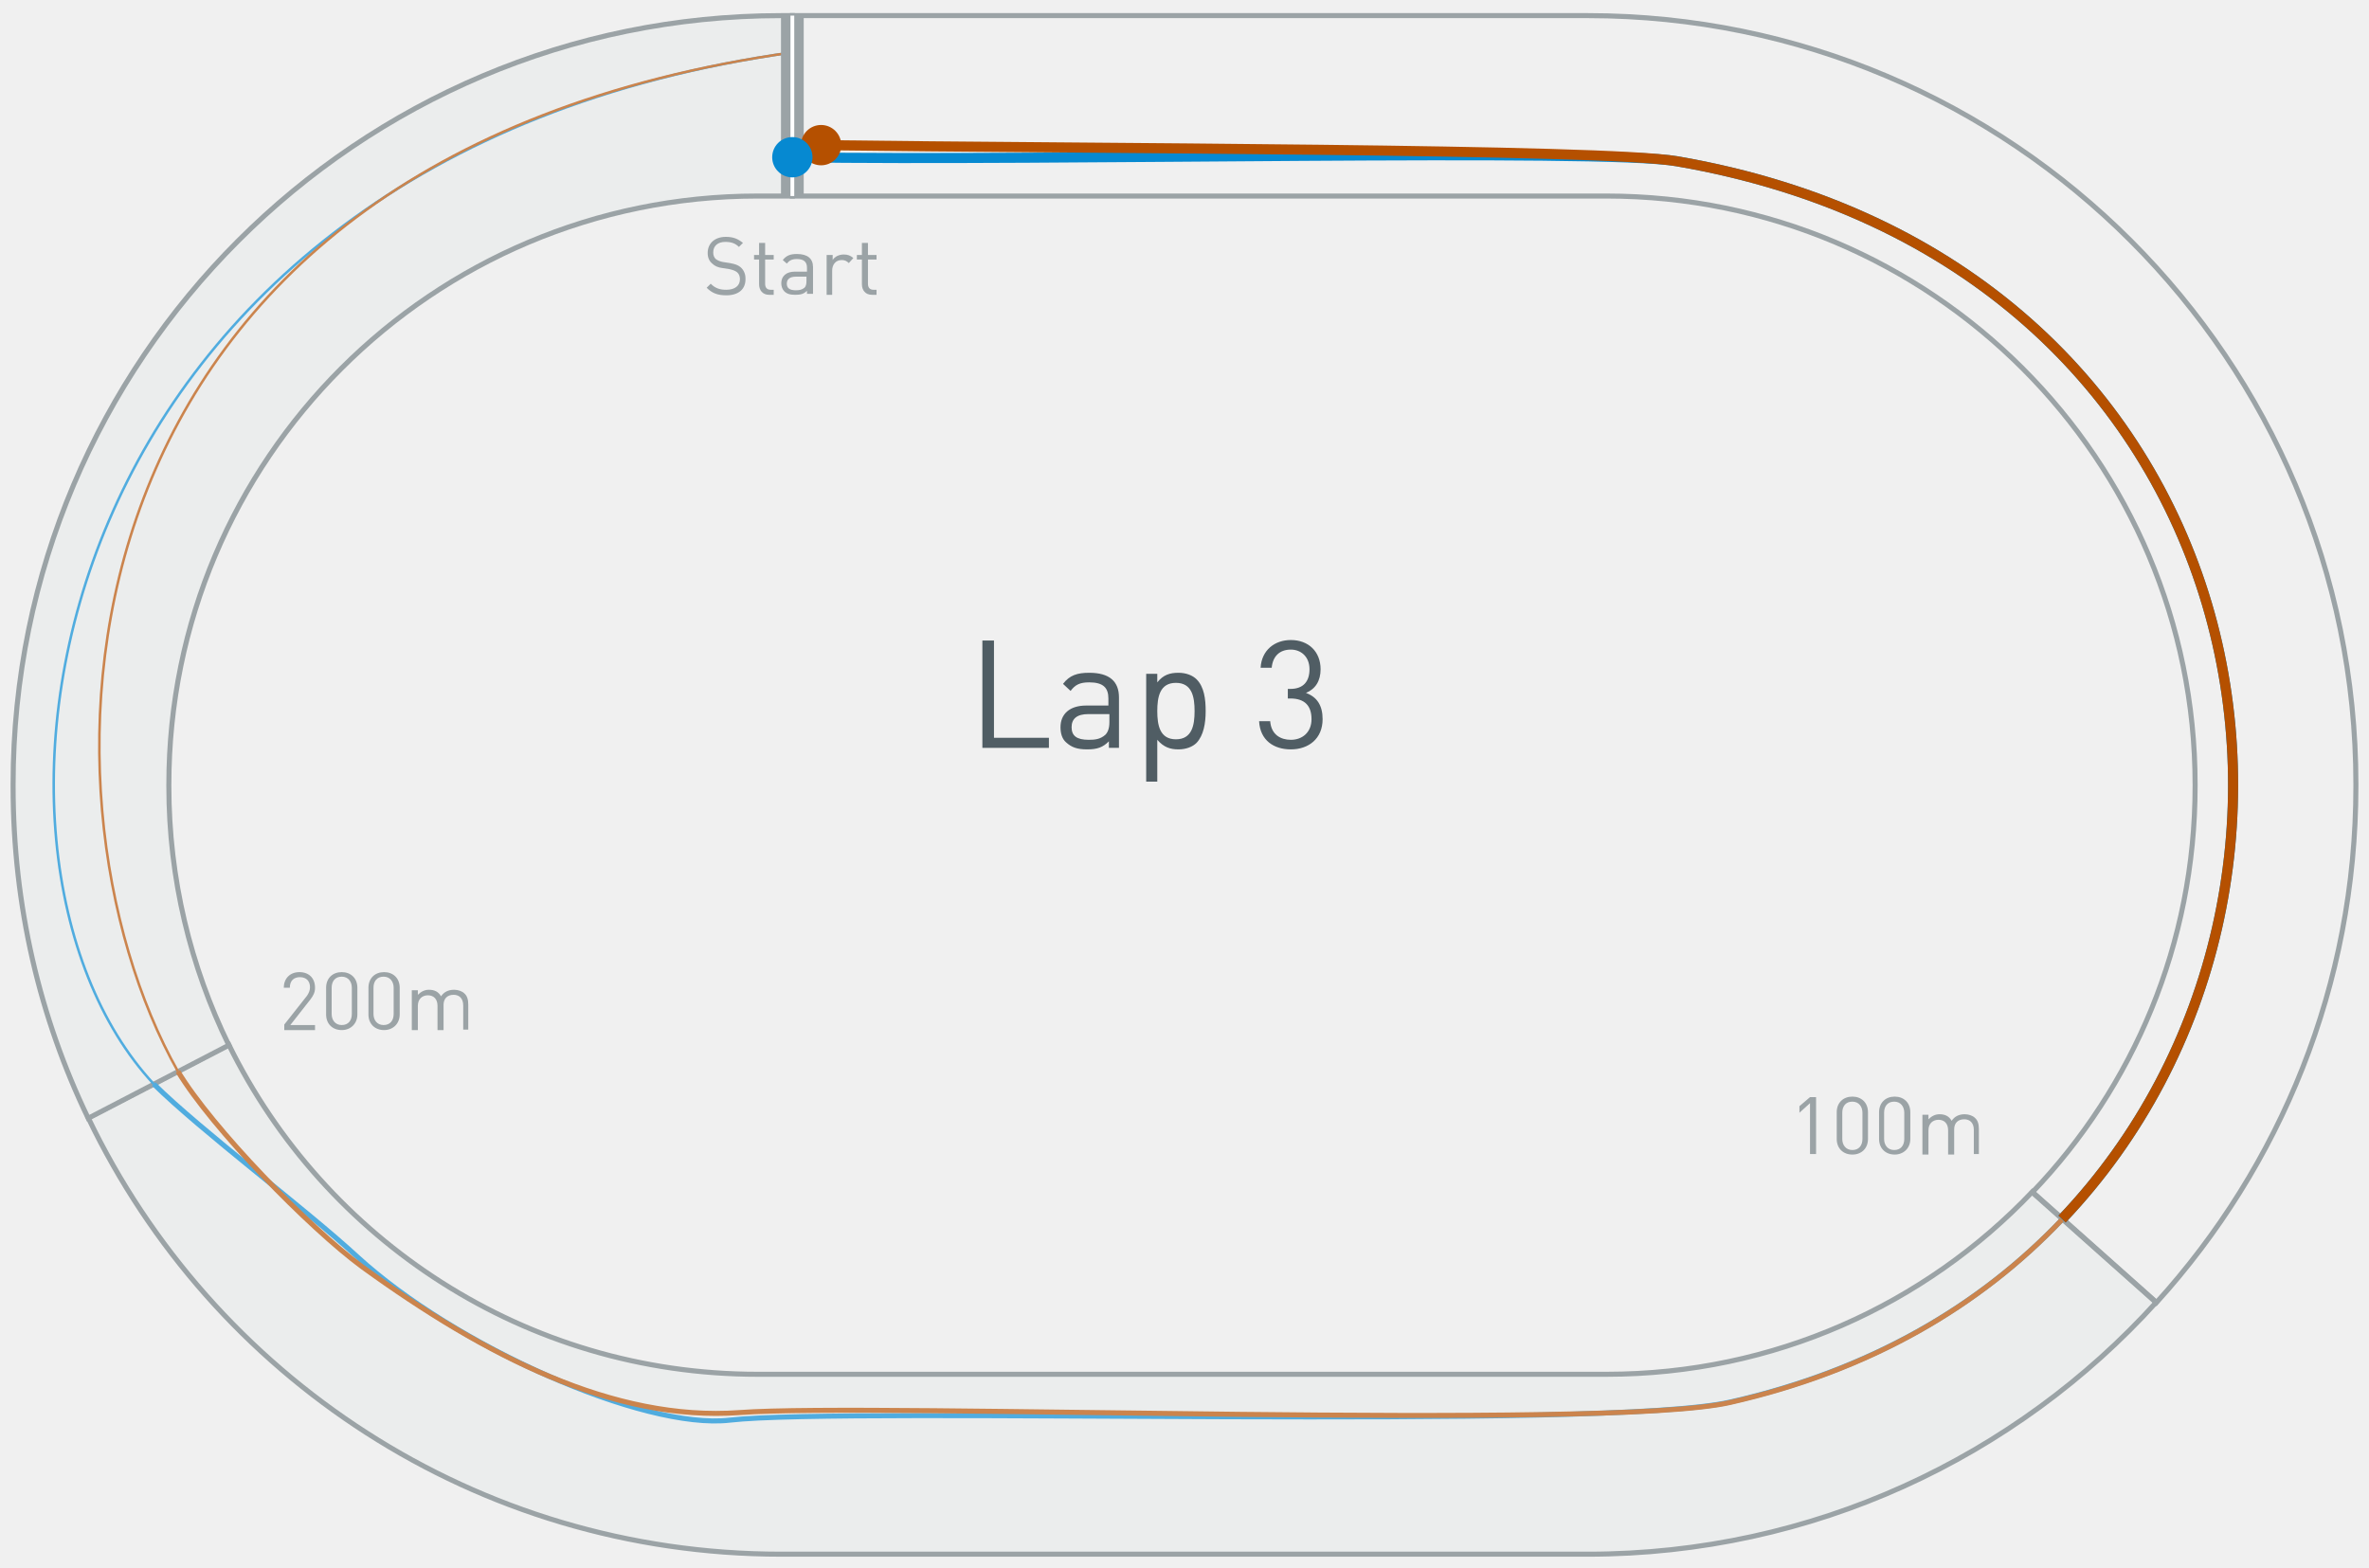
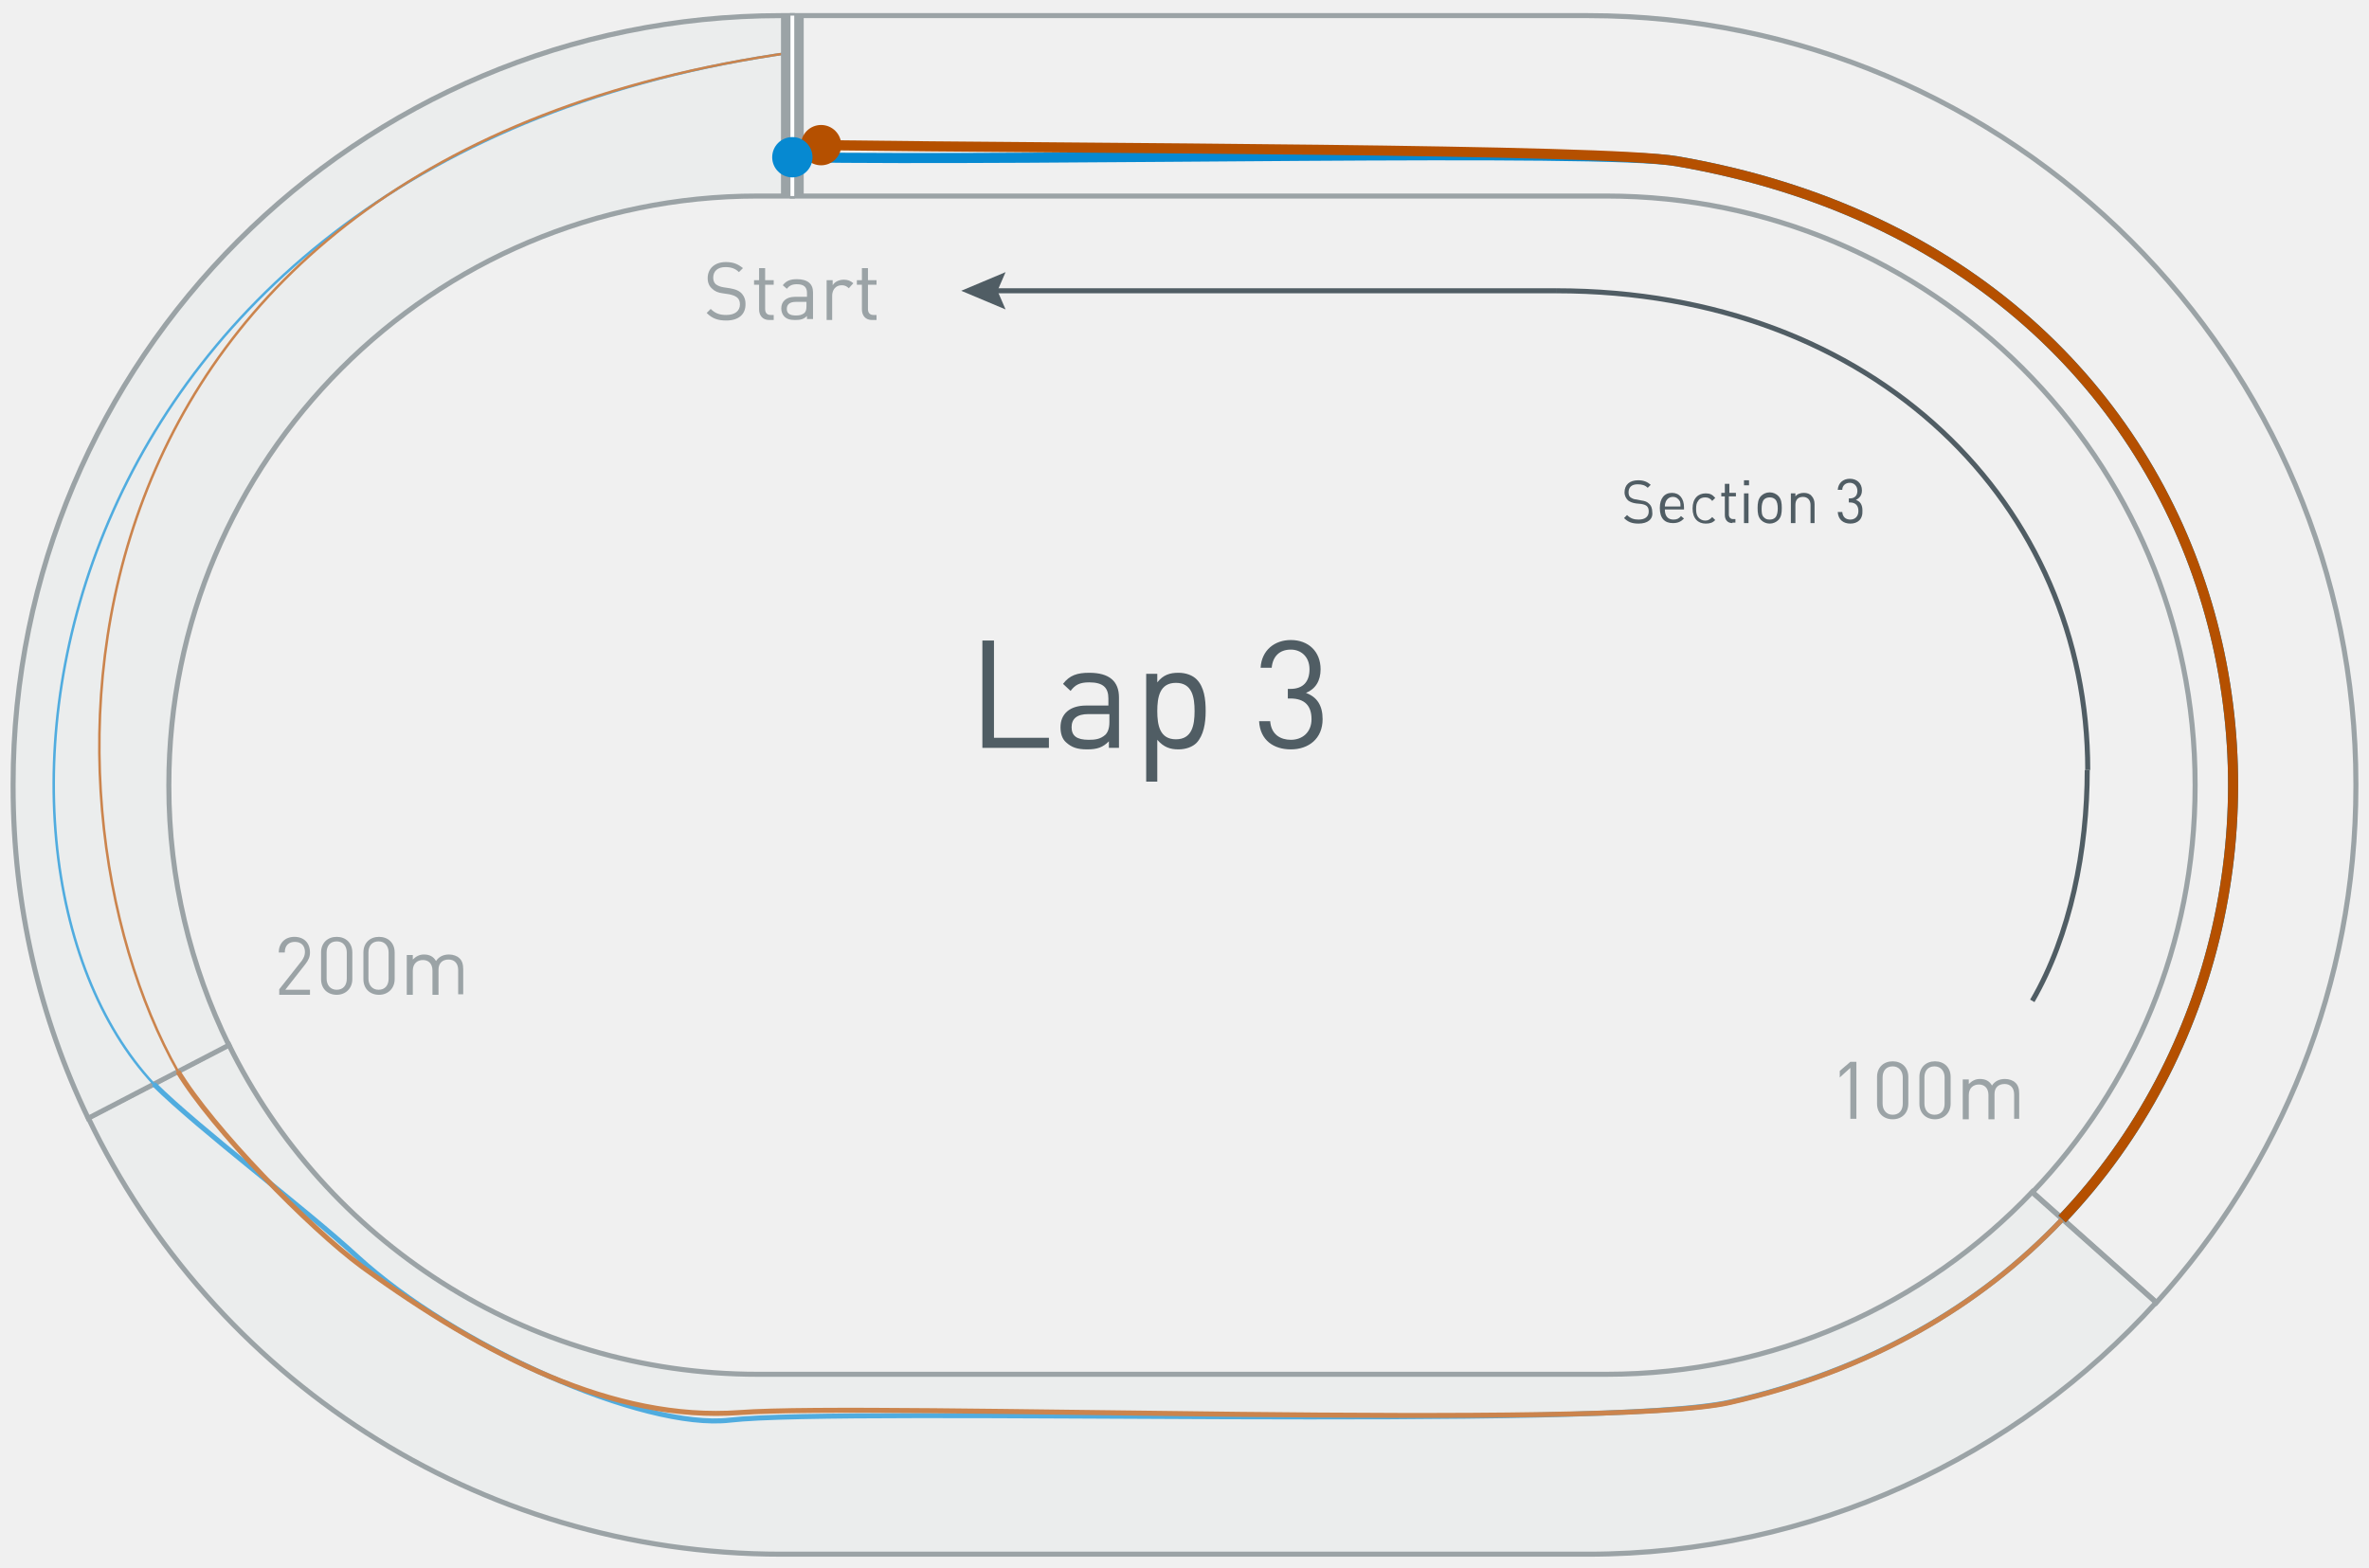
<svg xmlns="http://www.w3.org/2000/svg" version="1.1" x="0px" y="0px" viewBox="0 0 470 311" enable-background="new 0 0 470 311" xml:space="preserve">
  <g id="Layer_9">
    <g>
      <path fill="#EBEDED" stroke="#9BA3A6" stroke-miterlimit="10" d="M318.7,272.7H150.3c-46.1,0-85.9-26.7-104.9-65.4l-27.9,14.5    c24.6,51.3,76.9,86.6,137.5,86.6H315c44.7,0,85-19.3,112.8-50l-24.6-21.9C381.9,258.9,351.9,272.7,318.7,272.7z" />
      <path fill="#EBEDED" stroke="#9BA3A6" stroke-miterlimit="10" d="M33.5,156v-0.3c0-64.5,52.3-116.8,116.8-116.8h6.9V3.1H155    C70.9,3.1,2.6,71.4,2.6,155.6v0.5c0,23.6,5.3,45.9,14.9,65.8l27.9-14.5C37.8,191.8,33.5,174.4,33.5,156z" />
      <path fill="none" stroke="#9BA3A6" stroke-miterlimit="10" d="M467.4,155.6C467.4,71.4,399.1,3.1,315,3.1H157.2v35.8h161.5    c64.5,0,116.8,52.3,116.8,116.8v0.3c0,31.3-12.3,59.7-32.3,80.6l24.6,21.9c24.6-27.1,39.6-63,39.6-102.5V155.6z" />
    </g>
    <path fill="none" stroke="#50ACDF" stroke-miterlimit="10" d="M30.5,215.1c9.4,9.3,30,24.7,40.4,34.3   c19.2,17.6,56.7,34.4,73.9,32.4c23.3-2.7,173.6,2.1,198.5-3.6c27.8-6.3,49.6-19.1,65.9-36.3" />
    <path fill="none" stroke="#CB844D" stroke-miterlimit="10" d="M35.3,212.6c6.8,11.3,26,31,36.6,38.8c24.4,17.7,49.9,30.7,74.8,28.9   c26.8-2,171.9,3.6,196.5-2c27.8-6.3,49.6-19.1,65.9-36.3" />
    <path fill="none" stroke="#0689D1" stroke-width="2" stroke-miterlimit="10" d="M409.1,241.9C471.6,176.2,448.7,52,332.7,32   c-15-2.6-125.2,0-175.4-0.8" />
    <path fill="none" stroke="#B55000" stroke-width="2" stroke-miterlimit="10" d="M409.1,241.9C471.6,176.2,448.7,52,332.7,32   c-14.5-2.5-117.5-2.5-169.8-3.2" />
    <path fill="none" stroke="#50ACDF" stroke-width="0.5" stroke-miterlimit="10" d="M157.2,10.4C7.3,31.4-12.3,169.1,30.5,215.1" />
    <path fill="none" stroke="#CB844D" stroke-width="0.5" stroke-miterlimit="10" d="M157.2,10.4C7.5,31.4,4.4,157.7,35.3,212.6" />
    <g>
      <line fill="none" stroke="#9BA3A6" stroke-width="4.507" stroke-miterlimit="10" x1="157.2" y1="38.9" x2="157.2" y2="3.1" />
      <line fill="none" stroke="#FFFFFF" stroke-width="0.751" stroke-miterlimit="10" x1="157.2" y1="38.9" x2="157.2" y2="3.1" />
    </g>
    <circle fill="#B55000" cx="162.9" cy="28.8" r="4" />
    <circle fill="#0689D1" cx="157.2" cy="31.2" r="4" />
    <g>
      <g>
        <path fill="#505D64" d="M194.9,148.5v-21.4h2.3v19.3h10.9v2H194.9z" />
        <path fill="#505D64" d="M220,148.5v-1.4c-1.2,1.2-2.3,1.6-4.3,1.6c-2,0-3.1-0.4-4.2-1.4c-0.8-0.7-1.1-1.8-1.1-3     c0-2.6,1.8-4.3,5.1-4.3h4.4v-1.4c0-2.1-1-3.2-3.8-3.2c-1.9,0-2.8,0.5-3.7,1.7l-1.5-1.4c1.3-1.7,2.8-2.2,5.2-2.2     c4,0,5.9,1.7,5.9,4.9v10H220z M220,141.7h-4.1c-2.2,0-3.3,0.9-3.3,2.6c0,1.7,1,2.5,3.4,2.5c1.2,0,2.3-0.1,3.3-1     c0.5-0.5,0.8-1.3,0.8-2.5V141.7z" />
        <path fill="#505D64" d="M237.4,147.4c-0.8,0.8-2.1,1.3-3.6,1.3c-1.6,0-2.9-0.4-4.2-1.9v8.3h-2.2v-21.4h2.2v1.7     c1.2-1.5,2.5-1.9,4.2-1.9c1.5,0,2.8,0.5,3.6,1.3c1.5,1.5,1.8,3.9,1.8,6.3C239.2,143.5,238.8,145.9,237.4,147.4z M233.3,135.5     c-3.2,0-3.7,2.8-3.7,5.6s0.5,5.6,3.7,5.6c3.2,0,3.7-2.8,3.7-5.6S236.5,135.5,233.3,135.5z" />
        <path fill="#505D64" d="M256.1,148.7c-3.4,0-6.1-1.8-6.3-5.6h2.2c0.2,2.7,2.1,3.7,4.1,3.7c2.3,0,4.1-1.5,4.1-4.1     c0-2.6-1.3-4.1-4.2-4.1h-0.5v-1.9h0.5c2.6,0,3.8-1.5,3.8-3.9c0-2.5-1.7-3.9-3.7-3.9c-2.3,0-3.6,1.4-3.8,3.6h-2.2     c0.2-3.5,2.8-5.5,6-5.5c3.5,0,5.9,2.3,5.9,5.8c0,2.3-1,3.9-2.9,4.7c2.2,0.8,3.3,2.5,3.3,5.2C262.4,146.6,259.6,148.7,256.1,148.7     z" />
      </g>
    </g>
  </g>
+   <g id="section3_1_">
+     <g>
+       <path fill="none" stroke="#505D64" stroke-miterlimit="10" d="M414.1,152.8c0,15.8-3.3,32.7-10.9,45.8" />
+       <path fill="none" stroke="#505D64" stroke-miterlimit="10" d="M308.7,57.7c63.6,0,105.5,42.7,105.5,95.1" />
+       <g>
+         <g>
+           <line fill="none" stroke="#505D64" stroke-miterlimit="10" x1="196.7" y1="57.7" x2="308.7" y2="57.7" />
+           <g>
+             <polygon fill="#505D64" points="199.5,61.4 197.9,57.7 199.5,54 190.7,57.7      " />
+           </g>
+         </g>
+       </g>
+     </g>
+     <g>
+       <g>
+         <path fill="#505D64" d="M325.1,103.9c-1.3,0-2.1-0.3-2.9-1.1l0.6-0.6c0.7,0.7,1.4,0.9,2.3,0.9c1.3,0,2-0.6,2-1.6     c0-0.5-0.1-0.8-0.4-1.1c-0.3-0.2-0.5-0.3-1.1-0.4l-1-0.1c-0.7-0.1-1.2-0.3-1.6-0.6c-0.4-0.4-0.7-0.9-0.7-1.6c0-1.5,1-2.4,2.7-2.4     c1.1,0,1.8,0.3,2.5,0.9l-0.6,0.6c-0.5-0.5-1.1-0.7-2-0.7c-1.2,0-1.8,0.6-1.8,1.6c0,0.4,0.1,0.8,0.4,1s0.7,0.4,1.1,0.4l1,0.2     c0.8,0.1,1.2,0.3,1.5,0.6c0.5,0.4,0.7,1,0.7,1.7C328,103,326.9,103.9,325.1,103.9z" />
+         <path fill="#505D64" d="M330.3,101.1c0,1.3,0.6,2,1.7,2c0.7,0,1.1-0.2,1.5-0.7l0.6,0.5c-0.6,0.6-1.2,0.9-2.2,0.9     c-1.6,0-2.6-0.9-2.6-3c0-1.9,0.9-3,2.4-3c1.5,0,2.4,1.1,2.4,2.9v0.4H330.3z M333.3,99.5c-0.3-0.5-0.7-0.9-1.4-0.9     c-0.6,0-1.1,0.3-1.4,0.9c-0.1,0.3-0.2,0.5-0.2,1h3.1C333.4,100,333.4,99.8,333.3,99.5z" />
+         <path fill="#505D64" d="M338.4,103.9c-1.5,0-2.6-1-2.6-3c0-2,1.1-3,2.6-3c0.8,0,1.3,0.2,1.9,0.9l-0.6,0.6     c-0.4-0.5-0.8-0.7-1.4-0.7c-0.6,0-1.1,0.2-1.4,0.7c-0.3,0.4-0.4,0.8-0.4,1.6c0,0.7,0.1,1.2,0.4,1.6c0.3,0.4,0.8,0.7,1.4,0.7     c0.6,0,0.9-0.2,1.4-0.7l0.6,0.6C339.8,103.7,339.3,103.9,338.4,103.9z" />
+         <path fill="#505D64" d="M343.7,103.8c-1,0-1.5-0.7-1.5-1.6v-3.7h-0.7v-0.7h0.7v-1.8h0.9v1.8h1.3v0.7H343v3.6     c0,0.5,0.3,0.9,0.8,0.9h0.5v0.7H343.7z" />
+         <path fill="#505D64" d="M346,96.3v-1h1v1H346z M346,103.8v-5.9h0.9v5.9H346z" />
+         <path fill="#505D64" d="M352.8,103.2c-0.4,0.4-1,0.7-1.7,0.7c-0.7,0-1.3-0.3-1.7-0.7c-0.6-0.6-0.7-1.4-0.7-2.4     c0-0.9,0.1-1.8,0.7-2.4c0.4-0.4,1-0.7,1.7-0.7c0.7,0,1.3,0.3,1.7,0.7c0.6,0.6,0.7,1.4,0.7,2.4     C353.5,101.8,353.4,102.6,352.8,103.2z M352.2,99.1c-0.3-0.3-0.7-0.4-1.1-0.4c-0.4,0-0.8,0.1-1.1,0.4c-0.4,0.4-0.5,1.2-0.5,1.8     c0,0.7,0,1.4,0.5,1.8c0.3,0.3,0.6,0.4,1.1,0.4c0.4,0,0.8-0.1,1.1-0.4c0.4-0.4,0.5-1.2,0.5-1.8C352.7,100.2,352.6,99.5,352.2,99.1     z" />
+         <path fill="#505D64" d="M359.2,103.8v-3.6c0-1-0.6-1.6-1.5-1.6s-1.5,0.5-1.5,1.6v3.6h-0.9v-5.9h0.9v0.6c0.4-0.5,1-0.7,1.7-0.7     c0.6,0,1.2,0.2,1.5,0.6c0.4,0.4,0.6,1,0.6,1.6v3.8H359.2z" />
+         <path fill="#505D64" d="M367.1,103.9c-1.3,0-2.4-0.7-2.5-2.3h0.9c0.1,1.1,0.8,1.5,1.6,1.5c0.9,0,1.6-0.6,1.6-1.7     c0-1-0.5-1.7-1.7-1.7h-0.2v-0.8h0.2c1,0,1.5-0.6,1.5-1.5c0-1-0.7-1.6-1.5-1.6c-0.9,0-1.5,0.6-1.5,1.4h-0.9     c0.1-1.4,1.1-2.2,2.4-2.2c1.4,0,2.4,0.9,2.4,2.3c0,0.9-0.4,1.5-1.2,1.9c0.9,0.3,1.3,1,1.3,2.1     C369.6,103.1,368.5,103.9,367.1,103.9z" />
+       </g>
+     </g>
+   </g>
  <g id="Label">
    <g>
-       <path fill="#9BA3A6" d="M144.1,58.6c-1.7,0-2.8-0.4-3.9-1.5l0.8-0.8c0.9,0.9,1.8,1.2,3.1,1.2c1.7,0,2.7-0.8,2.7-2.1    c0-0.6-0.2-1.1-0.6-1.4c-0.4-0.3-0.7-0.4-1.5-0.6l-1.3-0.2c-0.9-0.1-1.6-0.4-2.1-0.9c-0.6-0.5-0.9-1.2-0.9-2.1    c0-1.9,1.4-3.2,3.6-3.2c1.5,0,2.4,0.4,3.4,1.2l-0.8,0.8c-0.7-0.7-1.5-1-2.7-1c-1.5,0-2.4,0.8-2.4,2.1c0,0.6,0.2,1,0.5,1.3    c0.4,0.3,0.9,0.5,1.5,0.6l1.3,0.2c1.1,0.2,1.6,0.4,2.1,0.8c0.6,0.5,1,1.3,1,2.2C148,57.4,146.5,58.6,144.1,58.6z" />
-       <path fill="#9BA3A6" d="M152.6,58.5c-1.3,0-2-0.9-2-2.1v-4.9h-1v-0.9h1v-2.4h1.2v2.4h1.7v0.9h-1.7v4.8c0,0.7,0.3,1.2,1.1,1.2h0.6    v1H152.6z" />
-       <path fill="#9BA3A6" d="M160.1,58.5v-0.8c-0.6,0.6-1.2,0.8-2.3,0.8c-1.1,0-1.7-0.2-2.2-0.7c-0.4-0.4-0.6-1-0.6-1.6    c0-1.4,1-2.3,2.7-2.3h2.4v-0.8c0-1.1-0.6-1.7-2-1.7c-1,0-1.5,0.3-2,0.9l-0.8-0.7c0.7-0.9,1.5-1.2,2.8-1.2c2.1,0,3.2,0.9,3.2,2.6    v5.3H160.1z M160.1,54.9h-2.2c-1.2,0-1.8,0.5-1.8,1.4c0,0.9,0.6,1.3,1.8,1.3c0.7,0,1.2-0.1,1.7-0.5c0.3-0.3,0.4-0.7,0.4-1.4V54.9z    " />
-       <path fill="#9BA3A6" d="M168.4,52.2c-0.4-0.4-0.8-0.6-1.4-0.6c-1.2,0-1.9,0.9-1.9,2.1v4.8H164v-7.9h1.2v1c0.4-0.7,1.3-1.1,2.2-1.1    c0.8,0,1.3,0.2,1.9,0.7L168.4,52.2z" />
-       <path fill="#9BA3A6" d="M173,58.5c-1.3,0-2-0.9-2-2.1v-4.9h-1v-0.9h1v-2.4h1.2v2.4h1.7v0.9h-1.7v4.8c0,0.7,0.3,1.2,1.1,1.2h0.6v1    H173z" />
+       <path fill="#9BA3A6" d="M144.1,63.6c-1.7,0-2.8-0.4-3.9-1.5l0.8-0.8c0.9,0.9,1.8,1.2,3.1,1.2c1.7,0,2.7-0.8,2.7-2.1    c0-0.6-0.2-1.1-0.6-1.4c-0.4-0.3-0.7-0.4-1.5-0.6l-1.3-0.2c-0.9-0.1-1.6-0.4-2.1-0.9c-0.6-0.5-0.9-1.2-0.9-2.1    c0-1.9,1.4-3.2,3.6-3.2c1.5,0,2.4,0.4,3.4,1.2l-0.8,0.8c-0.7-0.7-1.5-1-2.7-1c-1.5,0-2.4,0.8-2.4,2.1c0,0.6,0.2,1,0.5,1.3    c0.4,0.3,0.9,0.5,1.5,0.6l1.3,0.2c1.1,0.2,1.6,0.4,2.1,0.8c0.6,0.5,1,1.3,1,2.2C148,62.4,146.5,63.6,144.1,63.6z" />
+       <path fill="#9BA3A6" d="M152.6,63.5c-1.3,0-2-0.9-2-2.1v-4.9h-1v-0.9h1v-2.4h1.2v2.4h1.7v0.9h-1.7v4.8c0,0.7,0.3,1.2,1.1,1.2h0.6    v1H152.6z" />
+       <path fill="#9BA3A6" d="M160.1,63.5v-0.8c-0.6,0.6-1.2,0.8-2.3,0.8c-1.1,0-1.7-0.2-2.2-0.7c-0.4-0.4-0.6-1-0.6-1.6    c0-1.4,1-2.3,2.7-2.3h2.4v-0.8c0-1.1-0.6-1.7-2-1.7c-1,0-1.5,0.3-2,0.9l-0.8-0.7c0.7-0.9,1.5-1.2,2.8-1.2c2.1,0,3.2,0.9,3.2,2.6    v5.3H160.1z M160.1,59.9h-2.2c-1.2,0-1.8,0.5-1.8,1.4c0,0.9,0.6,1.3,1.8,1.3c0.7,0,1.2-0.1,1.7-0.5c0.3-0.3,0.4-0.7,0.4-1.4V59.9z    " />
+       <path fill="#9BA3A6" d="M168.4,57.2c-0.4-0.4-0.8-0.6-1.4-0.6c-1.2,0-1.9,0.9-1.9,2.1v4.8H164v-7.9h1.2v1c0.4-0.7,1.3-1.1,2.2-1.1    c0.8,0,1.3,0.2,1.9,0.7L168.4,57.2z" />
+       <path fill="#9BA3A6" d="M173,63.5c-1.3,0-2-0.9-2-2.1v-4.9h-1v-0.9h1v-2.4h1.2v2.4h1.7v0.9h-1.7v4.8c0,0.7,0.3,1.2,1.1,1.2h0.6v1    H173z" />
    </g>
    <g>
-       <path fill="#9BA3A6" d="M359.1,229v-10.1l-2.1,1.9v-1.3l2.1-1.8h1.2V229H359.1z" />
-       <path fill="#9BA3A6" d="M367.5,229.1c-1.8,0-3.1-1.2-3.1-3.1v-5.3c0-1.9,1.3-3.1,3.1-3.1c1.8,0,3.1,1.2,3.1,3.1v5.3    C370.6,227.9,369.3,229.1,367.5,229.1z M369.5,220.8c0-1.2-0.7-2.2-2-2.2s-2,0.9-2,2.2v5.2c0,1.2,0.7,2.2,2,2.2s2-0.9,2-2.2V220.8    z" />
-       <path fill="#9BA3A6" d="M375.9,229.1c-1.8,0-3.1-1.2-3.1-3.1v-5.3c0-1.9,1.3-3.1,3.1-3.1c1.8,0,3.1,1.2,3.1,3.1v5.3    C379,227.9,377.6,229.1,375.9,229.1z M377.8,220.8c0-1.2-0.7-2.2-2-2.2s-2,0.9-2,2.2v5.2c0,1.2,0.7,2.2,2,2.2s2-0.9,2-2.2V220.8z" />
-       <path fill="#9BA3A6" d="M391.6,229v-4.8c0-1.4-0.8-2.1-1.9-2.1c-1.2,0-2,0.7-2,2v5h-1.2v-4.8c0-1.4-0.8-2.1-1.9-2.1s-2,0.7-2,2.1    v4.8h-1.2v-7.9h1.2v0.9c0.6-0.6,1.3-1,2.2-1c1.1,0,1.9,0.4,2.4,1.3c0.6-0.9,1.5-1.3,2.6-1.3c0.8,0,1.6,0.3,2,0.7    c0.6,0.5,0.8,1.3,0.8,2.2v5H391.6z" />
+       <path fill="#9BA3A6" d="M367.1,222v-10.1l-2.1,1.9v-1.3l2.1-1.8h1.2V222H367.1z" />
+       <path fill="#9BA3A6" d="M375.5,222.1c-1.8,0-3.1-1.2-3.1-3.1v-5.3c0-1.9,1.3-3.1,3.1-3.1c1.8,0,3.1,1.2,3.1,3.1v5.3    C378.6,220.9,377.3,222.1,375.5,222.1z M377.5,213.8c0-1.2-0.7-2.2-2-2.2s-2,0.9-2,2.2v5.2c0,1.2,0.7,2.2,2,2.2s2-0.9,2-2.2V213.8    z" />
+       <path fill="#9BA3A6" d="M383.9,222.1c-1.8,0-3.1-1.2-3.1-3.1v-5.3c0-1.9,1.3-3.1,3.1-3.1c1.8,0,3.1,1.2,3.1,3.1v5.3    C387,220.9,385.6,222.1,383.9,222.1z M385.8,213.8c0-1.2-0.7-2.2-2-2.2s-2,0.9-2,2.2v5.2c0,1.2,0.7,2.2,2,2.2s2-0.9,2-2.2V213.8z" />
+       <path fill="#9BA3A6" d="M399.6,222v-4.8c0-1.4-0.8-2.1-1.9-2.1c-1.2,0-2,0.7-2,2v5h-1.2v-4.8c0-1.4-0.8-2.1-1.9-2.1s-2,0.7-2,2.1    v4.8h-1.2v-7.9h1.2v0.9c0.6-0.6,1.3-1,2.2-1c1.1,0,1.9,0.4,2.4,1.3c0.6-0.9,1.5-1.3,2.6-1.3c0.8,0,1.6,0.3,2,0.7    c0.6,0.5,0.8,1.3,0.8,2.2v5H399.6z" />
    </g>
    <g>
-       <path fill="#9BA3A6" d="M56.4,204.3v-1l4.5-5.7c0.4-0.6,0.6-1.1,0.6-1.7c0-1.2-0.7-2-2-2c-1.1,0-2,0.6-2,2.1h-1.2    c0-1.8,1.2-3.1,3.1-3.1c1.9,0,3.1,1.2,3.1,3.1c0,0.9-0.3,1.5-0.9,2.3l-4,5.1h4.9v1H56.4z" />
-       <path fill="#9BA3A6" d="M67.8,204.4c-1.8,0-3.1-1.2-3.1-3.1v-5.3c0-1.9,1.3-3.1,3.1-3.1c1.8,0,3.1,1.2,3.1,3.1v5.3    C70.9,203.1,69.6,204.4,67.8,204.4z M69.8,196c0-1.2-0.7-2.2-2-2.2s-2,0.9-2,2.2v5.2c0,1.2,0.7,2.2,2,2.2s2-0.9,2-2.2V196z" />
-       <path fill="#9BA3A6" d="M76.2,204.4c-1.8,0-3.1-1.2-3.1-3.1v-5.3c0-1.9,1.3-3.1,3.1-3.1c1.8,0,3.1,1.2,3.1,3.1v5.3    C79.3,203.1,78,204.4,76.2,204.4z M78.1,196c0-1.2-0.7-2.2-2-2.2s-2,0.9-2,2.2v5.2c0,1.2,0.7,2.2,2,2.2s2-0.9,2-2.2V196z" />
-       <path fill="#9BA3A6" d="M91.9,204.3v-4.8c0-1.4-0.8-2.1-1.9-2.1c-1.2,0-2,0.7-2,2v5h-1.2v-4.8c0-1.4-0.8-2.1-1.9-2.1s-2,0.7-2,2.1    v4.8h-1.2v-7.9h1.2v0.9c0.6-0.6,1.3-1,2.2-1c1.1,0,1.9,0.4,2.4,1.3c0.6-0.9,1.5-1.3,2.6-1.3c0.8,0,1.6,0.3,2,0.7    c0.6,0.5,0.8,1.3,0.8,2.2v5H91.9z" />
+       <path fill="#9BA3A6" d="M55.4,197.3v-1l4.5-5.7c0.4-0.6,0.6-1.1,0.6-1.7c0-1.2-0.7-2-2-2c-1.1,0-2,0.6-2,2.1h-1.2    c0-1.8,1.2-3.1,3.1-3.1c1.9,0,3.1,1.2,3.1,3.1c0,0.9-0.3,1.5-0.9,2.3l-4,5.1h4.9v1H55.4z" />
+       <path fill="#9BA3A6" d="M66.8,197.4c-1.8,0-3.1-1.2-3.1-3.1v-5.3c0-1.9,1.3-3.1,3.1-3.1c1.8,0,3.1,1.2,3.1,3.1v5.3    C69.9,196.1,68.6,197.4,66.8,197.4z M68.8,189c0-1.2-0.7-2.2-2-2.2s-2,0.9-2,2.2v5.2c0,1.2,0.7,2.2,2,2.2s2-0.9,2-2.2V189z" />
+       <path fill="#9BA3A6" d="M75.2,197.4c-1.8,0-3.1-1.2-3.1-3.1v-5.3c0-1.9,1.3-3.1,3.1-3.1c1.8,0,3.1,1.2,3.1,3.1v5.3    C78.3,196.1,77,197.4,75.2,197.4z M77.1,189c0-1.2-0.7-2.2-2-2.2s-2,0.9-2,2.2v5.2c0,1.2,0.7,2.2,2,2.2s2-0.9,2-2.2V189z" />
+       <path fill="#9BA3A6" d="M90.9,197.3v-4.8c0-1.4-0.8-2.1-1.9-2.1c-1.2,0-2,0.7-2,2v5h-1.2v-4.8c0-1.4-0.8-2.1-1.9-2.1s-2,0.7-2,2.1    v4.8h-1.2v-7.9h1.2v0.9c0.6-0.6,1.3-1,2.2-1c1.1,0,1.9,0.4,2.4,1.3c0.6-0.9,1.5-1.3,2.6-1.3c0.8,0,1.6,0.3,2,0.7    c0.6,0.5,0.8,1.3,0.8,2.2v5H90.9z" />
    </g>
  </g>
</svg>
